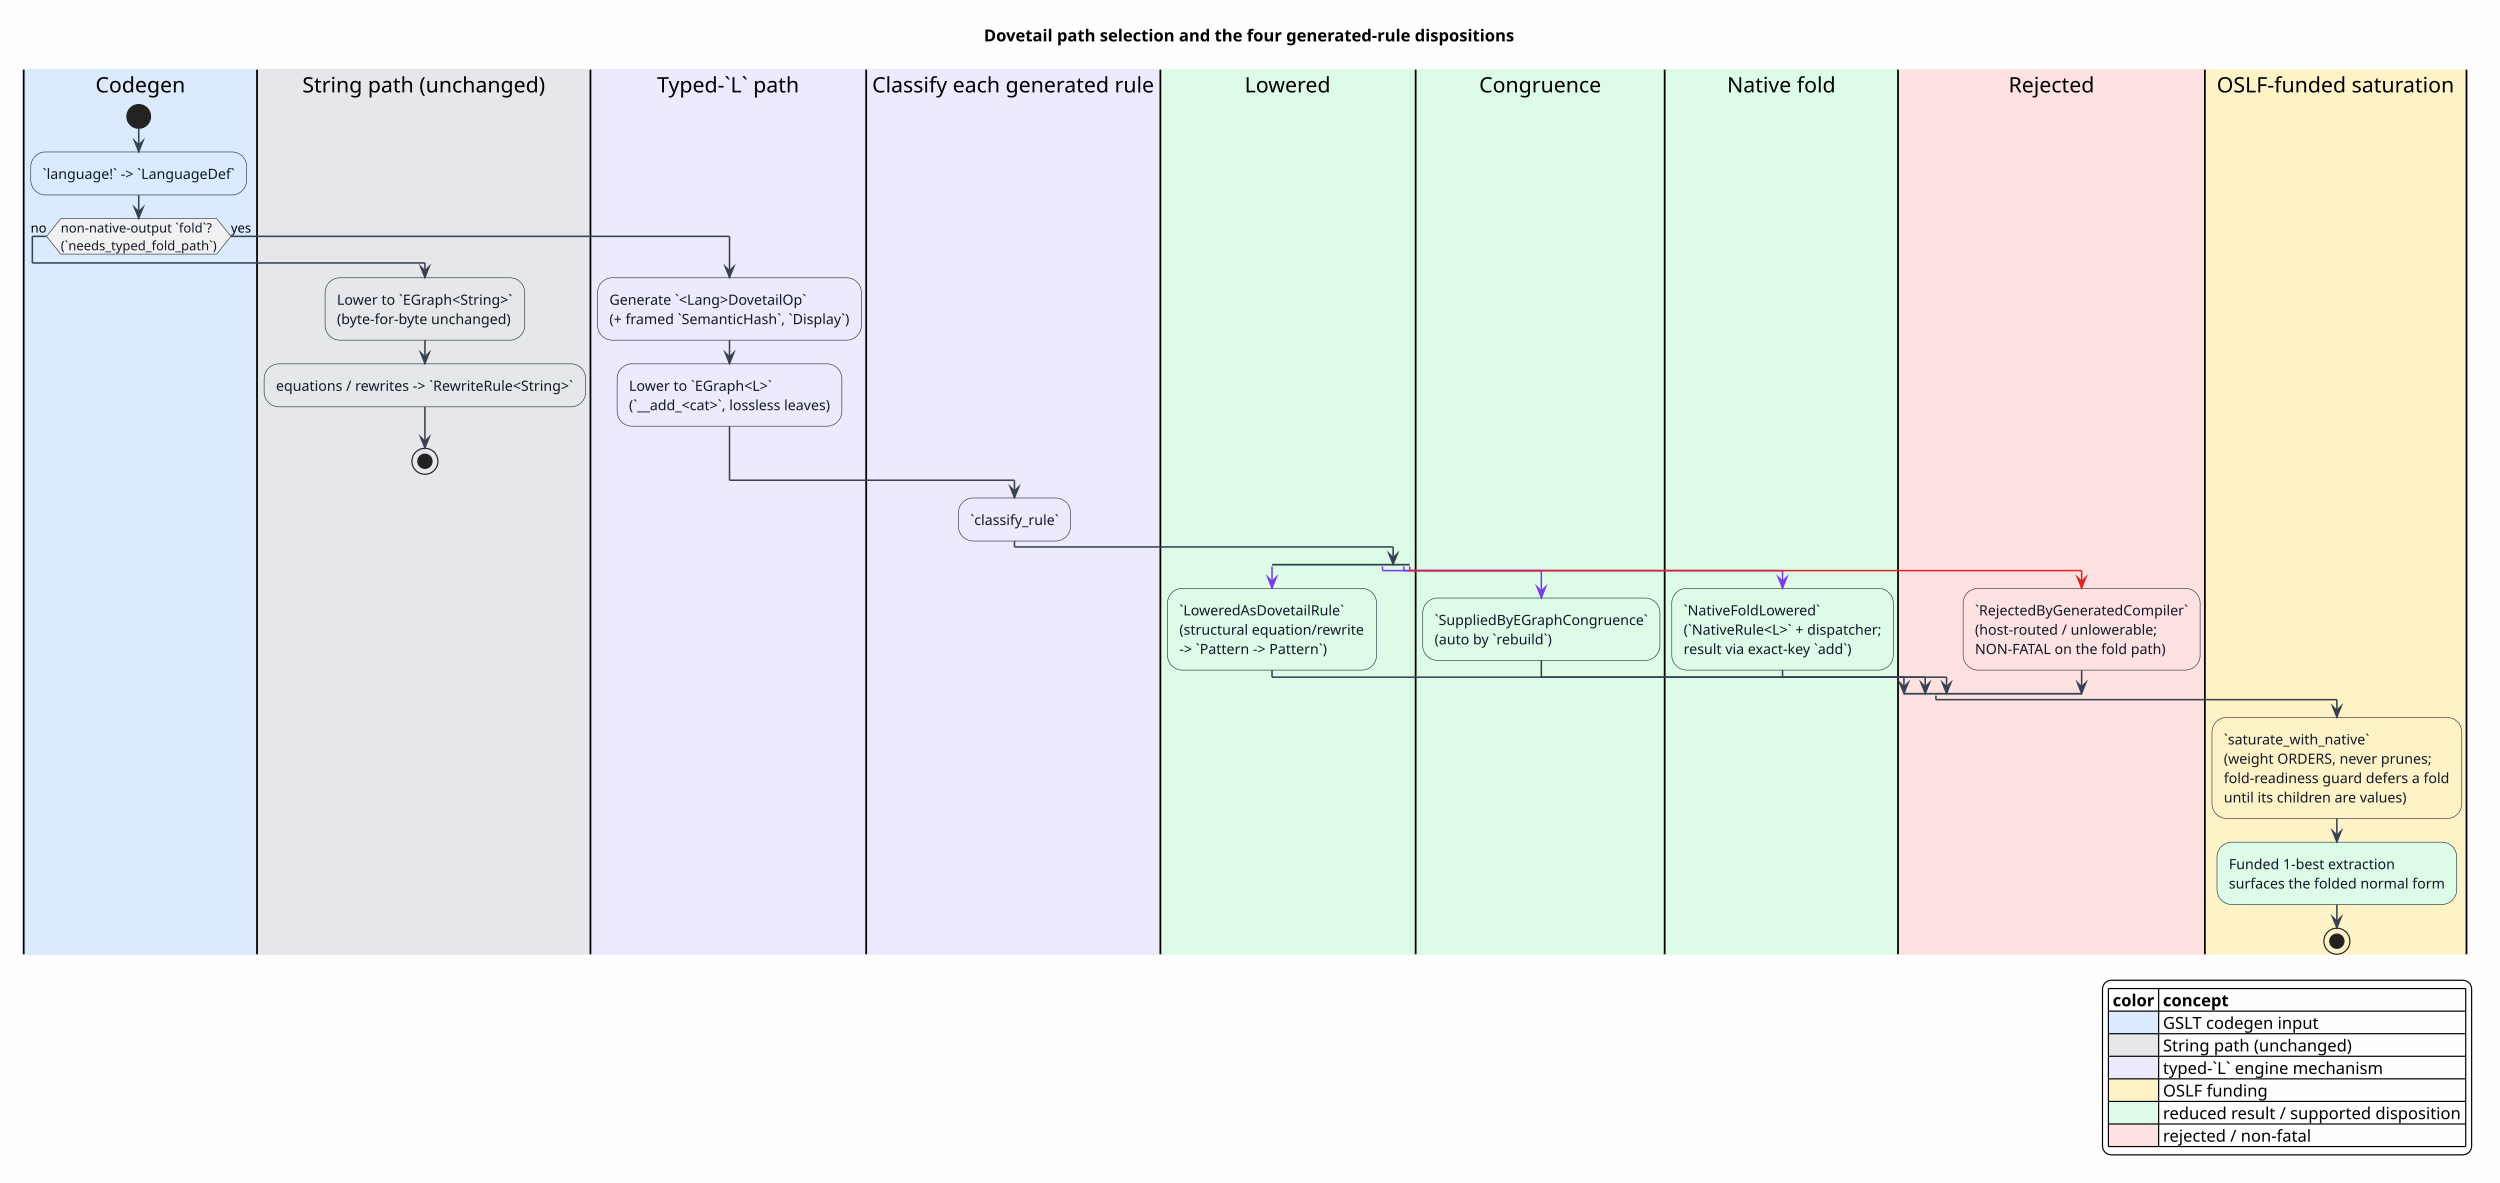
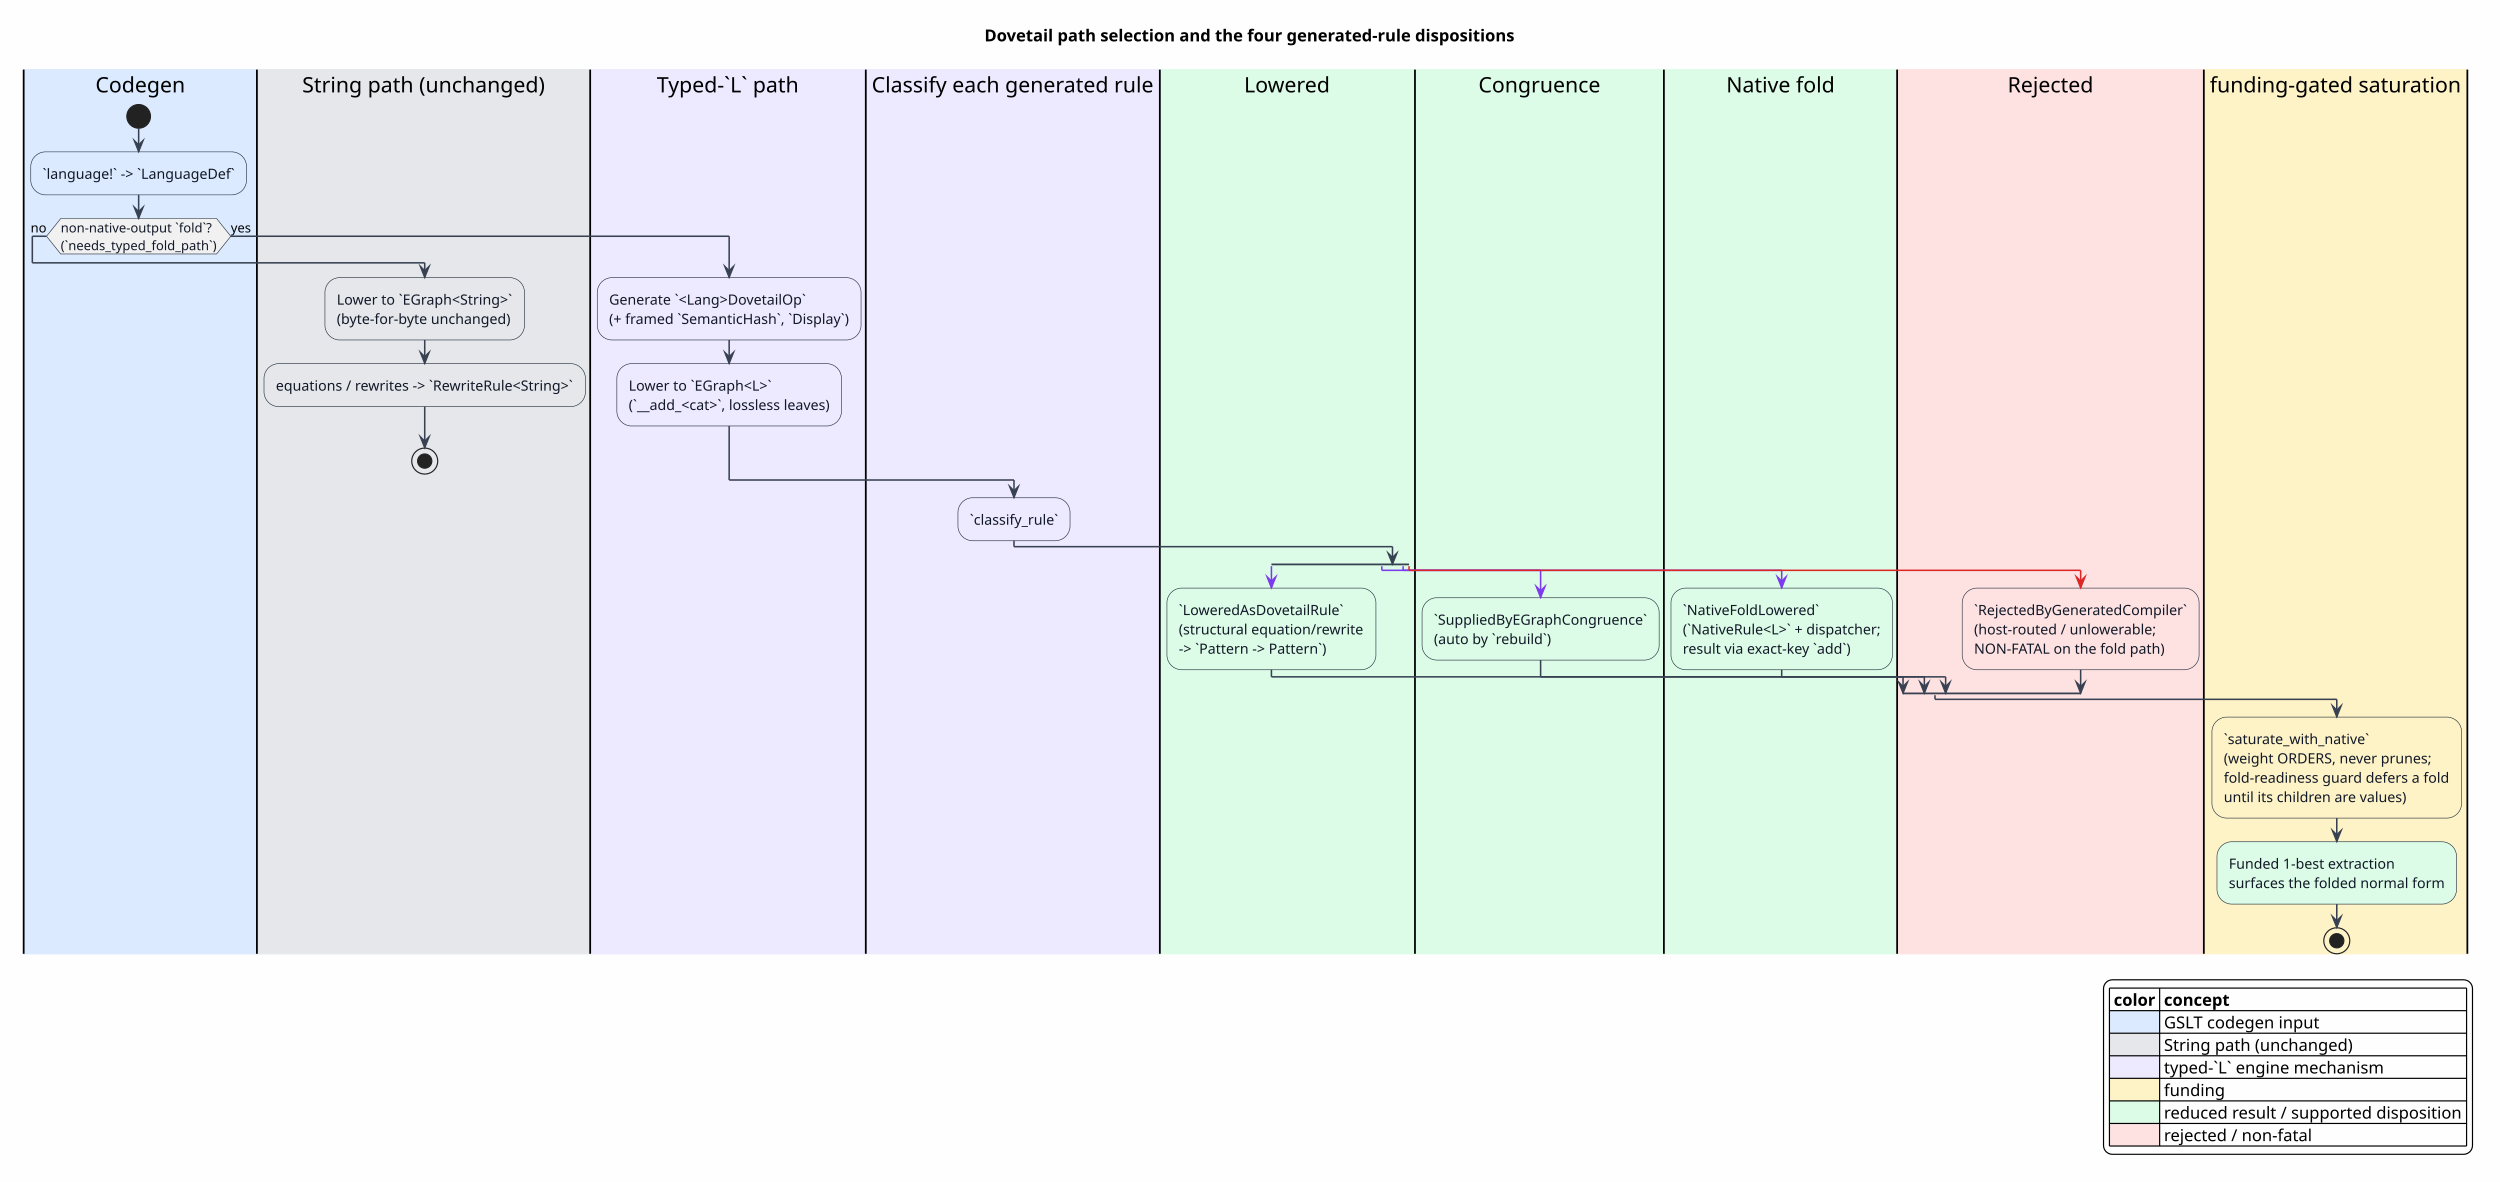
- <svg xmlns="http://www.w3.org/2000/svg" contentStyleType="text/css" data-diagram-type="ACTIVITY" height="999px" preserveAspectRatio="none" style="width:2112px;height:999px;background:#FEFEFE;" version="1.1" viewBox="0 0 2112 999" width="2112px" zoomAndPan="magnify">
+ <svg xmlns="http://www.w3.org/2000/svg" contentStyleType="text/css" data-diagram-type="ACTIVITY" height="999px" preserveAspectRatio="none" style="width:2113px;height:999px;background:#FEFEFE;" version="1.1" viewBox="0 0 2113 999" width="2113px" zoomAndPan="magnify">
  <defs />
  <g>
-     <rect fill="#FEFEFE" height="999" style="stroke:none;stroke-width:1;" width="2112" x="0" y="0" />
+     <rect fill="#FEFEFE" height="999" style="stroke:none;stroke-width:1;" width="2113" x="0" y="0" />
    <g class="title" data-source-line="3">
-       <text fill="#000000" font-family="sans-serif" font-size="14" font-weight="700" lengthAdjust="spacing" textLength="447.676" x="831.182" y="34.966">Dovetail path selection and the four generated-rule dispositions</text>
+       <text fill="#000000" font-family="sans-serif" font-size="14" font-weight="700" lengthAdjust="spacing" textLength="447.676" x="832.038" y="34.966">Dovetail path selection and the four generated-rule dispositions</text>
    </g>
-     <rect fill="none" height="24.516" style="stroke:none;stroke-width:1;" width="2065.041" x="20" y="58.842" />
+     <rect fill="none" height="24.516" style="stroke:none;stroke-width:1;" width="2066.752" x="20" y="58.842" />
    <rect fill="#DBEAFE" height="747.297" style="stroke:#DBEAFE;stroke-width:1;" width="197.137" x="20" y="58.842" />
    <ellipse cx="117.187" cy="98.358" fill="#222222" rx="10" ry="10" style="stroke:#222222;stroke-width:1;" />
    <rect fill="#DBEAFE" height="36.344" rx="12.5" ry="12.5" style="stroke:#1F2937;stroke-width:0.5;" width="182.373" x="26" y="128.358" />
    <text fill="#111827" font-family="sans-serif" font-size="12" lengthAdjust="spacing" textLength="162.373" x="36" y="151.186">`language!` -&gt; `LanguageDef`</text>
    <polygon fill="#F1F1F1" points="51.319,184.702,183.054,184.702,195.054,199.684,183.054,214.666,51.319,214.666,39.319,199.684,51.319,184.702" style="stroke:#1F2937;stroke-width:0.5;stroke-linejoin:miter;stroke-miterlimit:10;" />
    <text fill="#111827" font-family="sans-serif" font-size="11" lengthAdjust="spacing" textLength="127.72" x="51.319" y="196.461">non-native-output `fold`?</text>
    <text fill="#111827" font-family="sans-serif" font-size="11" lengthAdjust="spacing" textLength="131.735" x="51.319" y="211.443">(`needs_typed_fold_path`)</text>
    <text fill="#000000" font-family="sans-serif" font-size="11" lengthAdjust="spacing" textLength="13.453" x="25.866" y="196.461">no</text>
    <text fill="#000000" font-family="sans-serif" font-size="11" lengthAdjust="spacing" textLength="17.083" x="195.054" y="196.461">yes</text>
    <line style="stroke:#000000;stroke-width:1.5;" x1="20" x2="20" y1="58.842" y2="806.139" />
    <rect fill="#E5E7EB" height="747.297" style="stroke:#E5E7EB;stroke-width:1;" width="281.678" x="217.137" y="58.842" />
    <rect fill="#E5E7EB" height="52.688" rx="12.5" ry="12.5" style="stroke:#1F2937;stroke-width:0.5;" width="168.669" x="274.641" y="234.666" />
    <text fill="#111827" font-family="sans-serif" font-size="12" lengthAdjust="spacing" textLength="148.669" x="284.641" y="257.494">Lower to `EGraph&lt;String&gt;`</text>
    <text fill="#111827" font-family="sans-serif" font-size="12" lengthAdjust="spacing" textLength="147.277" x="284.641" y="273.838">(byte-for-byte unchanged)</text>
    <rect fill="#E5E7EB" height="36.344" rx="12.5" ry="12.5" style="stroke:#1F2937;stroke-width:0.5;" width="271.678" x="223.137" y="307.354" />
    <text fill="#111827" font-family="sans-serif" font-size="12" lengthAdjust="spacing" textLength="251.678" x="233.137" y="330.182">equations / rewrites -&gt; `RewriteRule&lt;String&gt;`</text>
    <ellipse cx="358.976" cy="389.698" fill="none" rx="11" ry="11" style="stroke:#222222;stroke-width:1;" />
    <ellipse cx="358.976" cy="389.698" fill="#222222" rx="6" ry="6" style="stroke:#222222;stroke-width:1;" />
    <line style="stroke:#000000;stroke-width:1.5;" x1="217.137" x2="217.137" y1="58.842" y2="806.139" />
    <rect fill="#EDE9FE" height="747.297" style="stroke:#EDE9FE;stroke-width:1;" width="232.945" x="498.815" y="58.842" />
    <rect fill="#EDE9FE" height="52.688" rx="12.5" ry="12.5" style="stroke:#1F2937;stroke-width:0.5;" width="222.945" x="504.815" y="234.666" />
    <text fill="#111827" font-family="sans-serif" font-size="12" lengthAdjust="spacing" textLength="166.777" x="514.815" y="257.494">Generate `&lt;Lang&gt;DovetailOp`</text>
    <text fill="#111827" font-family="sans-serif" font-size="12" lengthAdjust="spacing" textLength="202.945" x="514.815" y="273.838">(+ framed `SemanticHash`, `Display`)</text>
    <rect fill="#EDE9FE" height="52.688" rx="12.5" ry="12.5" style="stroke:#1F2937;stroke-width:0.5;" width="189.849" x="521.363" y="307.354" />
    <text fill="#111827" font-family="sans-serif" font-size="12" lengthAdjust="spacing" textLength="121.189" x="531.363" y="330.182">Lower to `EGraph&lt;L&gt;`</text>
    <text fill="#111827" font-family="sans-serif" font-size="12" lengthAdjust="spacing" textLength="169.849" x="531.363" y="346.526">(`__add_&lt;cat&gt;`, lossless leaves)</text>
    <line style="stroke:#000000;stroke-width:1.5;" x1="498.815" x2="498.815" y1="58.842" y2="806.139" />
    <rect fill="#EDE9FE" height="747.297" style="stroke:#EDE9FE;stroke-width:1;" width="248.535" x="731.76" y="58.842" />
    <rect fill="#EDE9FE" height="36.344" rx="12.5" ry="12.5" style="stroke:#1F2937;stroke-width:0.5;" width="94.737" x="809.659" y="420.698" />
    <text fill="#111827" font-family="sans-serif" font-size="12" lengthAdjust="spacing" textLength="74.737" x="819.659" y="443.526">`classify_rule`</text>
    <line style="stroke:#000000;stroke-width:1.5;" x1="731.76" x2="731.76" y1="58.842" y2="806.139" />
    <rect fill="#DCFCE7" height="747.297" style="stroke:#DCFCE7;stroke-width:1;" width="215.637" x="980.295" y="58.842" />
    <line style="stroke:#374151;stroke-width:1.5;" x1="1074.613" x2="1190.932" y1="477.042" y2="477.042" />
    <rect fill="#DCFCE7" height="69.032" rx="12.5" ry="12.5" style="stroke:#1F2937;stroke-width:0.5;" width="176.637" x="986.295" y="497.042" />
    <text fill="#111827" font-family="sans-serif" font-size="12" lengthAdjust="spacing" textLength="139.897" x="996.295" y="519.87">`LoweredAsDovetailRule`</text>
    <text fill="#111827" font-family="sans-serif" font-size="12" lengthAdjust="spacing" textLength="156.637" x="996.295" y="536.214">(structural equation/rewrite</text>
    <text fill="#111827" font-family="sans-serif" font-size="12" lengthAdjust="spacing" textLength="124.753" x="996.295" y="552.558">-&gt; `Pattern -&gt; Pattern`)</text>
    <line style="stroke:#000000;stroke-width:1.5;" x1="980.295" x2="980.295" y1="58.842" y2="806.139" />
    <rect fill="#DCFCE7" height="747.297" style="stroke:#DCFCE7;stroke-width:1;" width="210.385" x="1195.932" y="58.842" />
    <rect fill="#DCFCE7" height="52.688" rx="12.5" ry="12.5" style="stroke:#1F2937;stroke-width:0.5;" width="200.385" x="1201.932" y="505.214" />
    <text fill="#111827" font-family="sans-serif" font-size="12" lengthAdjust="spacing" textLength="180.385" x="1211.932" y="528.042">`SuppliedByEGraphCongruence`</text>
    <text fill="#111827" font-family="sans-serif" font-size="12" lengthAdjust="spacing" textLength="99.517" x="1211.932" y="544.386">(auto by `rebuild`)</text>
    <line style="stroke:#000000;stroke-width:1.5;" x1="1195.932" x2="1195.932" y1="58.842" y2="806.139" />
    <rect fill="#DCFCE7" height="747.297" style="stroke:#DCFCE7;stroke-width:1;" width="197.137" x="1406.317" y="58.842" />
    <rect fill="#DCFCE7" height="69.032" rx="12.5" ry="12.5" style="stroke:#1F2937;stroke-width:0.5;" width="187.137" x="1412.317" y="497.042" />
    <text fill="#111827" font-family="sans-serif" font-size="12" lengthAdjust="spacing" textLength="115.705" x="1422.317" y="519.87">`NativeFoldLowered`</text>
    <text fill="#111827" font-family="sans-serif" font-size="12" lengthAdjust="spacing" textLength="167.137" x="1422.317" y="536.214">(`NativeRule&lt;L&gt;` + dispatcher;</text>
    <text fill="#111827" font-family="sans-serif" font-size="12" lengthAdjust="spacing" textLength="142.537" x="1422.317" y="552.558">result via exact-key `add`)</text>
    <line style="stroke:#000000;stroke-width:1.5;" x1="1406.317" x2="1406.317" y1="58.842" y2="806.139" />
    <rect fill="#FEE2E2" height="747.297" style="stroke:#FEE2E2;stroke-width:1;" width="259.217" x="1603.454" y="58.842" />
    <rect fill="#FEE2E2" height="69.032" rx="12.5" ry="12.5" style="stroke:#1F2937;stroke-width:0.5;" width="200.217" x="1658.454" y="497.042" />
    <text fill="#111827" font-family="sans-serif" font-size="12" lengthAdjust="spacing" textLength="180.217" x="1668.454" y="519.87">`RejectedByGeneratedCompiler`</text>
    <text fill="#111827" font-family="sans-serif" font-size="12" lengthAdjust="spacing" textLength="154.573" x="1668.454" y="536.214">(host-routed / unlowerable;</text>
    <text fill="#111827" font-family="sans-serif" font-size="12" lengthAdjust="spacing" textLength="162.997" x="1668.454" y="552.558">NON-FATAL on the fold path)</text>
    <line style="stroke:#374151;stroke-width:1.5;" x1="1608.454" x2="1758.563" y1="586.074" y2="586.074" />
    <line style="stroke:#000000;stroke-width:1.5;" x1="1603.454" x2="1603.454" y1="58.842" y2="806.139" />
-     <rect fill="#FEF3C7" height="747.297" style="stroke:#FEF3C7;stroke-width:1;" width="221.029" x="1862.671" y="58.842" />
-     <rect fill="#FEF3C7" height="85.376" rx="12.5" ry="12.5" style="stroke:#1F2937;stroke-width:0.5;" width="211.029" x="1868.671" y="606.074" />
-     <text fill="#111827" font-family="sans-serif" font-size="12" lengthAdjust="spacing" textLength="123.133" x="1878.671" y="628.903">`saturate_with_native`</text>
-     <text fill="#111827" font-family="sans-serif" font-size="12" lengthAdjust="spacing" textLength="175.825" x="1878.671" y="645.247">(weight ORDERS, never prunes;</text>
-     <text fill="#111827" font-family="sans-serif" font-size="12" lengthAdjust="spacing" textLength="191.029" x="1878.671" y="661.591">fold-readiness guard defers a fold</text>
-     <text fill="#111827" font-family="sans-serif" font-size="12" lengthAdjust="spacing" textLength="154.813" x="1878.671" y="677.935">until its children are values)</text>
-     <rect fill="#DCFCE7" height="52.688" rx="12.5" ry="12.5" style="stroke:#1F2937;stroke-width:0.5;" width="202.509" x="1872.931" y="711.451" />
-     <text fill="#111827" font-family="sans-serif" font-size="12" lengthAdjust="spacing" textLength="140.785" x="1882.931" y="734.279">Funded 1-best extraction</text>
-     <text fill="#111827" font-family="sans-serif" font-size="12" lengthAdjust="spacing" textLength="182.509" x="1882.931" y="750.623">surfaces the folded normal form</text>
-     <ellipse cx="1974.186" cy="795.139" fill="none" rx="11" ry="11" style="stroke:#222222;stroke-width:1;" />
-     <ellipse cx="1974.186" cy="795.139" fill="#222222" rx="6" ry="6" style="stroke:#222222;stroke-width:1;" />
+     <rect fill="#FEF3C7" height="747.297" style="stroke:#FEF3C7;stroke-width:1;" width="222.741" x="1862.671" y="58.842" />
+     <rect fill="#FEF3C7" height="85.376" rx="12.5" ry="12.5" style="stroke:#1F2937;stroke-width:0.5;" width="211.029" x="1869.527" y="606.074" />
+     <text fill="#111827" font-family="sans-serif" font-size="12" lengthAdjust="spacing" textLength="123.133" x="1879.527" y="628.903">`saturate_with_native`</text>
+     <text fill="#111827" font-family="sans-serif" font-size="12" lengthAdjust="spacing" textLength="175.825" x="1879.527" y="645.247">(weight ORDERS, never prunes;</text>
+     <text fill="#111827" font-family="sans-serif" font-size="12" lengthAdjust="spacing" textLength="191.029" x="1879.527" y="661.591">fold-readiness guard defers a fold</text>
+     <text fill="#111827" font-family="sans-serif" font-size="12" lengthAdjust="spacing" textLength="154.813" x="1879.527" y="677.935">until its children are values)</text>
+     <rect fill="#DCFCE7" height="52.688" rx="12.5" ry="12.5" style="stroke:#1F2937;stroke-width:0.5;" width="202.509" x="1873.787" y="711.451" />
+     <text fill="#111827" font-family="sans-serif" font-size="12" lengthAdjust="spacing" textLength="140.785" x="1883.787" y="734.279">Funded 1-best extraction</text>
+     <text fill="#111827" font-family="sans-serif" font-size="12" lengthAdjust="spacing" textLength="182.509" x="1883.787" y="750.623">surfaces the folded normal form</text>
+     <ellipse cx="1975.042" cy="795.139" fill="none" rx="11" ry="11" style="stroke:#222222;stroke-width:1;" />
+     <ellipse cx="1975.042" cy="795.139" fill="#222222" rx="6" ry="6" style="stroke:#222222;stroke-width:1;" />
    <line style="stroke:#000000;stroke-width:1.5;" x1="1862.671" x2="1862.671" y1="58.842" y2="806.139" />
-     <line style="stroke:#000000;stroke-width:1.5;" x1="2083.701" x2="2083.701" y1="58.842" y2="806.139" />
+     <line style="stroke:#000000;stroke-width:1.5;" x1="2085.412" x2="2085.412" y1="58.842" y2="806.139" />
    <line style="stroke:#374151;stroke-width:1.3;" x1="117.187" x2="117.187" y1="108.358" y2="128.358" />
    <polygon fill="#374151" points="113.187,118.358,117.187,128.358,121.187,118.358,117.187,122.358" style="stroke:#374151;stroke-width:1;stroke-linejoin:miter;stroke-miterlimit:10;" />
    <line style="stroke:#374151;stroke-width:1.3;" x1="117.187" x2="117.187" y1="164.702" y2="184.702" />
    <polygon fill="#374151" points="113.187,174.702,117.187,184.702,121.187,174.702,117.187,178.702" style="stroke:#374151;stroke-width:1;stroke-linejoin:miter;stroke-miterlimit:10;" />
    <line style="stroke:#374151;stroke-width:1.3;" x1="358.976" x2="358.976" y1="287.354" y2="307.354" />
    <polygon fill="#374151" points="354.976,297.354,358.976,307.354,362.976,297.354,358.976,301.354" style="stroke:#374151;stroke-width:1;stroke-linejoin:miter;stroke-miterlimit:10;" />
    <line style="stroke:#374151;stroke-width:1.3;" x1="358.976" x2="358.976" y1="343.698" y2="378.698" />
    <polygon fill="#374151" points="354.976,368.698,358.976,378.698,362.976,368.698,358.976,372.698" style="stroke:#374151;stroke-width:1;stroke-linejoin:miter;stroke-miterlimit:10;" />
    <line style="stroke:#374151;stroke-width:1.3;" x1="616.287" x2="616.287" y1="287.354" y2="307.354" />
    <polygon fill="#374151" points="612.287,297.354,616.287,307.354,620.287,297.354,616.287,301.354" style="stroke:#374151;stroke-width:1;stroke-linejoin:miter;stroke-miterlimit:10;" />
    <line style="stroke:#7C3AED;stroke-width:1.3;" x1="1074.613" x2="1074.613" y1="478.542" y2="497.042" />
    <polygon fill="#7C3AED" points="1070.613,487.042,1074.613,497.042,1078.613,487.042,1074.613,491.042" style="stroke:#7C3AED;stroke-width:1;stroke-linejoin:miter;stroke-miterlimit:10;" />
    <line style="stroke:#374151;stroke-width:1.3;" x1="1758.563" x2="1758.563" y1="566.074" y2="586.074" />
    <polygon fill="#374151" points="1754.563,576.074,1758.563,586.074,1762.563,576.074,1758.563,580.074" style="stroke:#374151;stroke-width:1;stroke-linejoin:miter;stroke-miterlimit:10;" />
-     <line style="stroke:#374151;stroke-width:1.3;" x1="1974.186" x2="1974.186" y1="691.451" y2="711.451" />
-     <polygon fill="#374151" points="1970.186,701.451,1974.186,711.451,1978.186,701.451,1974.186,705.451" style="stroke:#374151;stroke-width:1;stroke-linejoin:miter;stroke-miterlimit:10;" />
-     <line style="stroke:#374151;stroke-width:1.3;" x1="1974.186" x2="1974.186" y1="764.139" y2="784.139" />
-     <polygon fill="#374151" points="1970.186,774.139,1974.186,784.139,1978.186,774.139,1974.186,778.139" style="stroke:#374151;stroke-width:1;stroke-linejoin:miter;stroke-miterlimit:10;" />
+     <line style="stroke:#374151;stroke-width:1.3;" x1="1975.042" x2="1975.042" y1="691.451" y2="711.451" />
+     <polygon fill="#374151" points="1971.042,701.451,1975.042,711.451,1979.042,701.451,1975.042,705.451" style="stroke:#374151;stroke-width:1;stroke-linejoin:miter;stroke-miterlimit:10;" />
+     <line style="stroke:#374151;stroke-width:1.3;" x1="1975.042" x2="1975.042" y1="764.139" y2="784.139" />
+     <polygon fill="#374151" points="1971.042,774.139,1975.042,784.139,1979.042,774.139,1975.042,778.139" style="stroke:#374151;stroke-width:1;stroke-linejoin:miter;stroke-miterlimit:10;" />
    <line style="stroke:#374151;stroke-width:1.3;" x1="39.319" x2="27.319" y1="199.684" y2="199.684" />
    <line style="stroke:#374151;stroke-width:1.3;" x1="27.319" x2="27.319" y1="199.684" y2="222.157" />
    <line style="stroke:#374151;stroke-width:1.3;" x1="27.319" x2="358.976" y1="222.157" y2="222.157" />
    <line style="stroke:#374151;stroke-width:1.3;" x1="358.976" x2="358.976" y1="222.157" y2="234.666" />
    <polygon fill="#374151" points="354.976,224.666,358.976,234.666,362.976,224.666,358.976,228.666" style="stroke:#374151;stroke-width:1;stroke-linejoin:miter;stroke-miterlimit:10;" />
    <line style="stroke:#374151;stroke-width:1.3;" x1="195.054" x2="616.287" y1="199.684" y2="199.684" />
    <line style="stroke:#374151;stroke-width:1.3;" x1="616.287" x2="616.287" y1="199.684" y2="234.666" />
    <polygon fill="#374151" points="612.287,224.666,616.287,234.666,620.287,224.666,616.287,228.666" style="stroke:#374151;stroke-width:1;stroke-linejoin:miter;stroke-miterlimit:10;" />
    <line style="stroke:#374151;stroke-width:1.3;" x1="616.287" x2="616.287" y1="360.042" y2="405.698" />
    <line style="stroke:#374151;stroke-width:1.3;" x1="616.287" x2="857.027" y1="405.698" y2="405.698" />
    <line style="stroke:#374151;stroke-width:1.3;" x1="857.027" x2="857.027" y1="405.698" y2="420.698" />
    <polygon fill="#374151" points="853.027,410.698,857.027,420.698,861.027,410.698,857.027,414.698" style="stroke:#374151;stroke-width:1;stroke-linejoin:miter;stroke-miterlimit:10;" />
    <line style="stroke:#7C3AED;stroke-width:1.3;" x1="1167.932" x2="1167.932" y1="478.542" y2="482.042" />
    <line style="stroke:#7C3AED;stroke-width:1.3;" x1="1167.932" x2="1302.124" y1="482.042" y2="482.042" />
    <line style="stroke:#7C3AED;stroke-width:1.3;" x1="1302.124" x2="1302.124" y1="482.042" y2="505.214" />
    <polygon fill="#7C3AED" points="1298.124,495.214,1302.124,505.214,1306.124,495.214,1302.124,499.214" style="stroke:#7C3AED;stroke-width:1;stroke-linejoin:miter;stroke-miterlimit:10;" />
    <line style="stroke:#7C3AED;stroke-width:1.3;" x1="1185.932" x2="1185.932" y1="478.542" y2="482.042" />
    <line style="stroke:#7C3AED;stroke-width:1.3;" x1="1185.932" x2="1505.886" y1="482.042" y2="482.042" />
    <line style="stroke:#7C3AED;stroke-width:1.3;" x1="1505.886" x2="1505.886" y1="482.042" y2="497.042" />
    <polygon fill="#7C3AED" points="1501.886,487.042,1505.886,497.042,1509.886,487.042,1505.886,491.042" style="stroke:#7C3AED;stroke-width:1;stroke-linejoin:miter;stroke-miterlimit:10;" />
    <line style="stroke:#DC2626;stroke-width:1.3;" x1="1190.932" x2="1190.932" y1="478.542" y2="482.042" />
    <line style="stroke:#DC2626;stroke-width:1.3;" x1="1190.932" x2="1758.563" y1="482.042" y2="482.042" />
    <line style="stroke:#DC2626;stroke-width:1.3;" x1="1758.563" x2="1758.563" y1="482.042" y2="497.042" />
    <polygon fill="#DC2626" points="1754.563,487.042,1758.563,497.042,1762.563,487.042,1758.563,491.042" style="stroke:#DC2626;stroke-width:1;stroke-linejoin:miter;stroke-miterlimit:10;" />
    <line style="stroke:#374151;stroke-width:1.3;" x1="1074.613" x2="1074.613" y1="566.074" y2="572.074" />
    <line style="stroke:#374151;stroke-width:1.3;" x1="1074.613" x2="1608.454" y1="572.074" y2="572.074" />
    <line style="stroke:#374151;stroke-width:1.3;" x1="1608.454" x2="1608.454" y1="572.074" y2="586.074" />
    <polygon fill="#374151" points="1604.454,576.074,1608.454,586.074,1612.454,576.074,1608.454,580.074" style="stroke:#374151;stroke-width:1;stroke-linejoin:miter;stroke-miterlimit:10;" />
    <line style="stroke:#374151;stroke-width:1.3;" x1="1302.124" x2="1302.124" y1="557.902" y2="572.074" />
    <line style="stroke:#374151;stroke-width:1.3;" x1="1302.124" x2="1626.454" y1="572.074" y2="572.074" />
    <line style="stroke:#374151;stroke-width:1.3;" x1="1626.454" x2="1626.454" y1="572.074" y2="586.074" />
    <polygon fill="#374151" points="1622.454,576.074,1626.454,586.074,1630.454,576.074,1626.454,580.074" style="stroke:#374151;stroke-width:1;stroke-linejoin:miter;stroke-miterlimit:10;" />
    <line style="stroke:#374151;stroke-width:1.3;" x1="1505.886" x2="1505.886" y1="566.074" y2="572.074" />
    <line style="stroke:#374151;stroke-width:1.3;" x1="1505.886" x2="1644.454" y1="572.074" y2="572.074" />
    <line style="stroke:#374151;stroke-width:1.3;" x1="1644.454" x2="1644.454" y1="572.074" y2="586.074" />
    <polygon fill="#374151" points="1640.454,576.074,1644.454,586.074,1648.454,576.074,1644.454,580.074" style="stroke:#374151;stroke-width:1;stroke-linejoin:miter;stroke-miterlimit:10;" />
    <line style="stroke:#374151;stroke-width:1.3;" x1="857.027" x2="857.027" y1="457.042" y2="462.042" />
    <line style="stroke:#374151;stroke-width:1.3;" x1="857.027" x2="1176.932" y1="462.042" y2="462.042" />
    <line style="stroke:#374151;stroke-width:1.3;" x1="1176.932" x2="1176.932" y1="462.042" y2="477.042" />
    <polygon fill="#374151" points="1172.932,467.042,1176.932,477.042,1180.932,467.042,1176.932,471.042" style="stroke:#374151;stroke-width:1;stroke-linejoin:miter;stroke-miterlimit:10;" />
    <line style="stroke:#374151;stroke-width:1.3;" x1="1635.454" x2="1635.454" y1="587.574" y2="591.074" />
-     <line style="stroke:#374151;stroke-width:1.3;" x1="1635.454" x2="1974.186" y1="591.074" y2="591.074" />
-     <line style="stroke:#374151;stroke-width:1.3;" x1="1974.186" x2="1974.186" y1="591.074" y2="606.074" />
-     <polygon fill="#374151" points="1970.186,596.074,1974.186,606.074,1978.186,596.074,1974.186,600.074" style="stroke:#374151;stroke-width:1;stroke-linejoin:miter;stroke-miterlimit:10;" />
+     <line style="stroke:#374151;stroke-width:1.3;" x1="1635.454" x2="1975.042" y1="591.074" y2="591.074" />
+     <line style="stroke:#374151;stroke-width:1.3;" x1="1975.042" x2="1975.042" y1="591.074" y2="606.074" />
+     <polygon fill="#374151" points="1971.042,596.074,1975.042,606.074,1979.042,596.074,1975.042,600.074" style="stroke:#374151;stroke-width:1;stroke-linejoin:miter;stroke-miterlimit:10;" />
    <text fill="#000000" font-family="sans-serif" font-size="18" lengthAdjust="spacing" textLength="75.834" x="80.652" y="78.084">Codegen</text>
    <text fill="#000000" font-family="sans-serif" font-size="18" lengthAdjust="spacing" textLength="205.127" x="255.412" y="78.084">String path (unchanged)</text>
    <text fill="#000000" font-family="sans-serif" font-size="18" lengthAdjust="spacing" textLength="120.293" x="555.141" y="78.084">Typed-`L` path</text>
    <text fill="#000000" font-family="sans-serif" font-size="18" lengthAdjust="spacing" textLength="238.535" x="736.76" y="78.084">Classify each generated rule</text>
    <text fill="#000000" font-family="sans-serif" font-size="18" lengthAdjust="spacing" textLength="73.278" x="1051.474" y="78.084">Lowered</text>
    <text fill="#000000" font-family="sans-serif" font-size="18" lengthAdjust="spacing" textLength="103.085" x="1249.582" y="78.084">Congruence</text>
    <text fill="#000000" font-family="sans-serif" font-size="18" lengthAdjust="spacing" textLength="91.691" x="1459.04" y="78.084">Native fold</text>
    <text fill="#000000" font-family="sans-serif" font-size="18" lengthAdjust="spacing" textLength="72.504" x="1696.811" y="78.084">Rejected</text>
-     <text fill="#000000" font-family="sans-serif" font-size="18" lengthAdjust="spacing" textLength="200.951" x="1872.711" y="78.084">OSLF-funded saturation</text>
+     <text fill="#000000" font-family="sans-serif" font-size="18" lengthAdjust="spacing" textLength="212.741" x="1867.671" y="78.084">funding-gated saturation</text>
    <g class="legend" data-source-line="55">
-       <rect fill="none" height="147.475" rx="7.5" ry="7.5" style="stroke:#000000;stroke-width:1;" width="311.853" x="1776.188" y="828.139" />
-       <text fill="#000000" font-family="sans-serif" font-size="14" font-weight="700" lengthAdjust="spacing" textLength="35.154" x="1784.828" y="850.105">color</text>
-       <text fill="#000000" font-family="sans-serif" font-size="14" font-weight="700" lengthAdjust="spacing" textLength="55.58" x="1827.262" y="850.105">concept</text>
-       <rect fill="#DBEAFE" height="19.068" style="stroke:none;stroke-width:1;" width="42.434" x="1781.188" y="854.207" />
-       <text fill="#000000" font-family="sans-serif" font-size="14" lengthAdjust="spacing" textLength="3.64" x="1781.188" y="869.173"> </text>
-       <text fill="#000000" font-family="sans-serif" font-size="14" lengthAdjust="spacing" textLength="131.712" x="1827.262" y="869.173">GSLT codegen input</text>
-       <rect fill="#E5E7EB" height="19.068" style="stroke:none;stroke-width:1;" width="42.434" x="1781.188" y="873.275" />
-       <text fill="#000000" font-family="sans-serif" font-size="14" lengthAdjust="spacing" textLength="3.64" x="1781.188" y="888.241"> </text>
-       <text fill="#000000" font-family="sans-serif" font-size="14" lengthAdjust="spacing" textLength="159.543" x="1827.262" y="888.241">String path (unchanged)</text>
-       <rect fill="#EDE9FE" height="19.068" style="stroke:none;stroke-width:1;" width="42.434" x="1781.188" y="892.343" />
-       <text fill="#000000" font-family="sans-serif" font-size="14" lengthAdjust="spacing" textLength="3.64" x="1781.188" y="907.309"> </text>
-       <text fill="#000000" font-family="sans-serif" font-size="14" lengthAdjust="spacing" textLength="185.891" x="1827.262" y="907.309">typed-`L` engine mechanism</text>
-       <rect fill="#FEF3C7" height="19.068" style="stroke:none;stroke-width:1;" width="42.434" x="1781.188" y="911.411" />
-       <text fill="#000000" font-family="sans-serif" font-size="14" lengthAdjust="spacing" textLength="3.64" x="1781.188" y="926.377"> </text>
-       <text fill="#000000" font-family="sans-serif" font-size="14" lengthAdjust="spacing" textLength="88.466" x="1827.262" y="926.377">OSLF funding</text>
-       <rect fill="#DCFCE7" height="19.068" style="stroke:none;stroke-width:1;" width="42.434" x="1781.188" y="930.479" />
-       <text fill="#000000" font-family="sans-serif" font-size="14" lengthAdjust="spacing" textLength="3.64" x="1781.188" y="945.445"> </text>
-       <text fill="#000000" font-family="sans-serif" font-size="14" lengthAdjust="spacing" textLength="252.139" x="1827.262" y="945.445">reduced result / supported disposition</text>
-       <rect fill="#FEE2E2" height="19.068" style="stroke:none;stroke-width:1;" width="42.434" x="1781.188" y="949.547" />
-       <text fill="#000000" font-family="sans-serif" font-size="14" lengthAdjust="spacing" textLength="3.64" x="1781.188" y="964.513"> </text>
-       <text fill="#000000" font-family="sans-serif" font-size="14" lengthAdjust="spacing" textLength="125.425" x="1827.262" y="964.513">rejected / non-fatal</text>
-       <line style="stroke:#000000;stroke-width:1;" x1="1781.188" x2="2083.041" y1="835.139" y2="835.139" />
-       <line style="stroke:#000000;stroke-width:1;" x1="1781.188" x2="2083.041" y1="854.207" y2="854.207" />
-       <line style="stroke:#000000;stroke-width:1;" x1="1781.188" x2="2083.041" y1="873.275" y2="873.275" />
-       <line style="stroke:#000000;stroke-width:1;" x1="1781.188" x2="2083.041" y1="892.343" y2="892.343" />
-       <line style="stroke:#000000;stroke-width:1;" x1="1781.188" x2="2083.041" y1="911.411" y2="911.411" />
-       <line style="stroke:#000000;stroke-width:1;" x1="1781.188" x2="2083.041" y1="930.479" y2="930.479" />
-       <line style="stroke:#000000;stroke-width:1;" x1="1781.188" x2="2083.041" y1="949.547" y2="949.547" />
-       <line style="stroke:#000000;stroke-width:1;" x1="1781.188" x2="2083.041" y1="968.615" y2="968.615" />
-       <line style="stroke:#000000;stroke-width:1;" x1="1781.188" x2="1781.188" y1="835.139" y2="968.615" />
-       <line style="stroke:#000000;stroke-width:1;" x1="1823.622" x2="1823.622" y1="835.139" y2="968.615" />
-       <line style="stroke:#000000;stroke-width:1;" x1="2083.041" x2="2083.041" y1="835.139" y2="968.615" />
+       <rect fill="none" height="147.475" rx="7.5" ry="7.5" style="stroke:#000000;stroke-width:1;" width="311.853" x="1777.899" y="828.139" />
+       <text fill="#000000" font-family="sans-serif" font-size="14" font-weight="700" lengthAdjust="spacing" textLength="35.154" x="1786.539" y="850.105">color</text>
+       <text fill="#000000" font-family="sans-serif" font-size="14" font-weight="700" lengthAdjust="spacing" textLength="55.58" x="1828.973" y="850.105">concept</text>
+       <rect fill="#DBEAFE" height="19.068" style="stroke:none;stroke-width:1;" width="42.434" x="1782.899" y="854.207" />
+       <text fill="#000000" font-family="sans-serif" font-size="14" lengthAdjust="spacing" textLength="3.64" x="1782.899" y="869.173"> </text>
+       <text fill="#000000" font-family="sans-serif" font-size="14" lengthAdjust="spacing" textLength="131.712" x="1828.973" y="869.173">GSLT codegen input</text>
+       <rect fill="#E5E7EB" height="19.068" style="stroke:none;stroke-width:1;" width="42.434" x="1782.899" y="873.275" />
+       <text fill="#000000" font-family="sans-serif" font-size="14" lengthAdjust="spacing" textLength="3.64" x="1782.899" y="888.241"> </text>
+       <text fill="#000000" font-family="sans-serif" font-size="14" lengthAdjust="spacing" textLength="159.543" x="1828.973" y="888.241">String path (unchanged)</text>
+       <rect fill="#EDE9FE" height="19.068" style="stroke:none;stroke-width:1;" width="42.434" x="1782.899" y="892.343" />
+       <text fill="#000000" font-family="sans-serif" font-size="14" lengthAdjust="spacing" textLength="3.64" x="1782.899" y="907.309"> </text>
+       <text fill="#000000" font-family="sans-serif" font-size="14" lengthAdjust="spacing" textLength="185.891" x="1828.973" y="907.309">typed-`L` engine mechanism</text>
+       <rect fill="#FEF3C7" height="19.068" style="stroke:none;stroke-width:1;" width="42.434" x="1782.899" y="911.411" />
+       <text fill="#000000" font-family="sans-serif" font-size="14" lengthAdjust="spacing" textLength="3.64" x="1782.899" y="926.377"> </text>
+       <text fill="#000000" font-family="sans-serif" font-size="14" lengthAdjust="spacing" textLength="51.604" x="1828.973" y="926.377">funding</text>
+       <rect fill="#DCFCE7" height="19.068" style="stroke:none;stroke-width:1;" width="42.434" x="1782.899" y="930.479" />
+       <text fill="#000000" font-family="sans-serif" font-size="14" lengthAdjust="spacing" textLength="3.64" x="1782.899" y="945.445"> </text>
+       <text fill="#000000" font-family="sans-serif" font-size="14" lengthAdjust="spacing" textLength="252.139" x="1828.973" y="945.445">reduced result / supported disposition</text>
+       <rect fill="#FEE2E2" height="19.068" style="stroke:none;stroke-width:1;" width="42.434" x="1782.899" y="949.547" />
+       <text fill="#000000" font-family="sans-serif" font-size="14" lengthAdjust="spacing" textLength="3.64" x="1782.899" y="964.513"> </text>
+       <text fill="#000000" font-family="sans-serif" font-size="14" lengthAdjust="spacing" textLength="125.425" x="1828.973" y="964.513">rejected / non-fatal</text>
+       <line style="stroke:#000000;stroke-width:1;" x1="1782.899" x2="2084.752" y1="835.139" y2="835.139" />
+       <line style="stroke:#000000;stroke-width:1;" x1="1782.899" x2="2084.752" y1="854.207" y2="854.207" />
+       <line style="stroke:#000000;stroke-width:1;" x1="1782.899" x2="2084.752" y1="873.275" y2="873.275" />
+       <line style="stroke:#000000;stroke-width:1;" x1="1782.899" x2="2084.752" y1="892.343" y2="892.343" />
+       <line style="stroke:#000000;stroke-width:1;" x1="1782.899" x2="2084.752" y1="911.411" y2="911.411" />
+       <line style="stroke:#000000;stroke-width:1;" x1="1782.899" x2="2084.752" y1="930.479" y2="930.479" />
+       <line style="stroke:#000000;stroke-width:1;" x1="1782.899" x2="2084.752" y1="949.547" y2="949.547" />
+       <line style="stroke:#000000;stroke-width:1;" x1="1782.899" x2="2084.752" y1="968.615" y2="968.615" />
+       <line style="stroke:#000000;stroke-width:1;" x1="1782.899" x2="1782.899" y1="835.139" y2="968.615" />
+       <line style="stroke:#000000;stroke-width:1;" x1="1825.333" x2="1825.333" y1="835.139" y2="968.615" />
+       <line style="stroke:#000000;stroke-width:1;" x1="2084.752" x2="2084.752" y1="835.139" y2="968.615" />
    </g>
  </g>
</svg>
